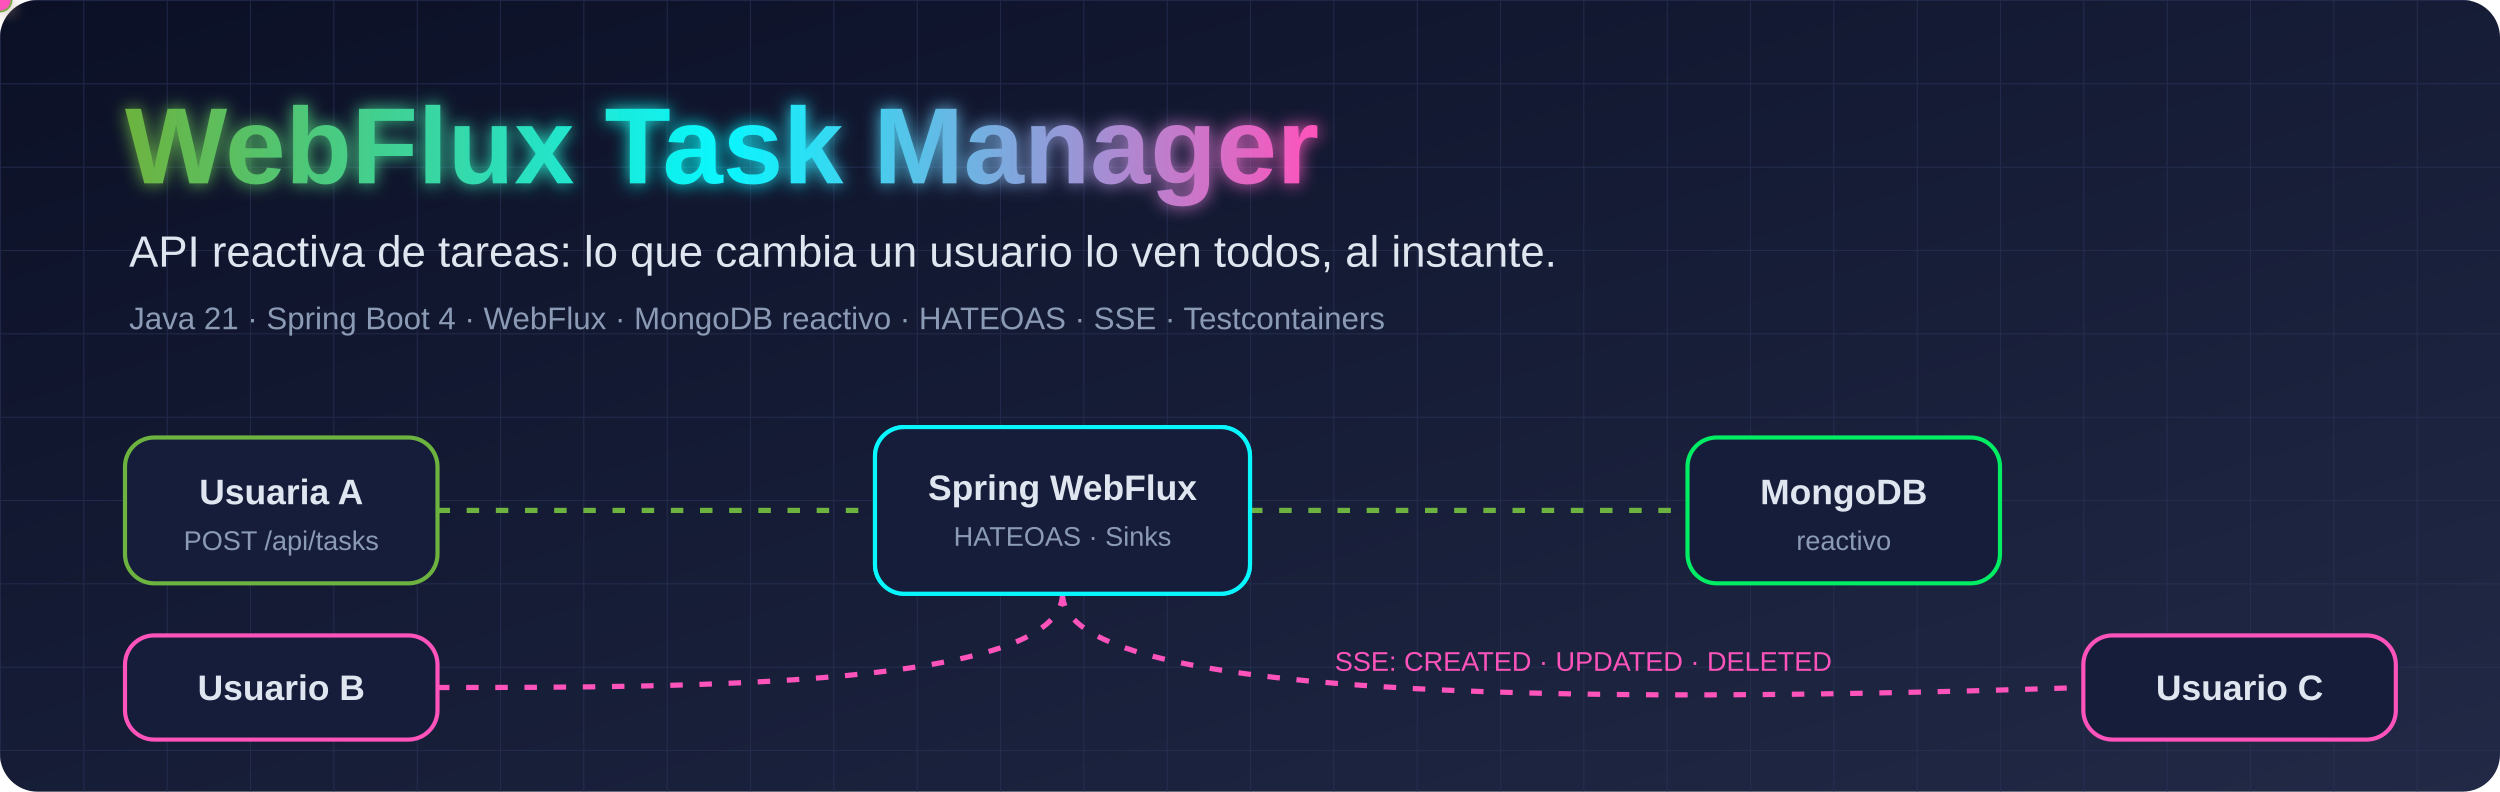
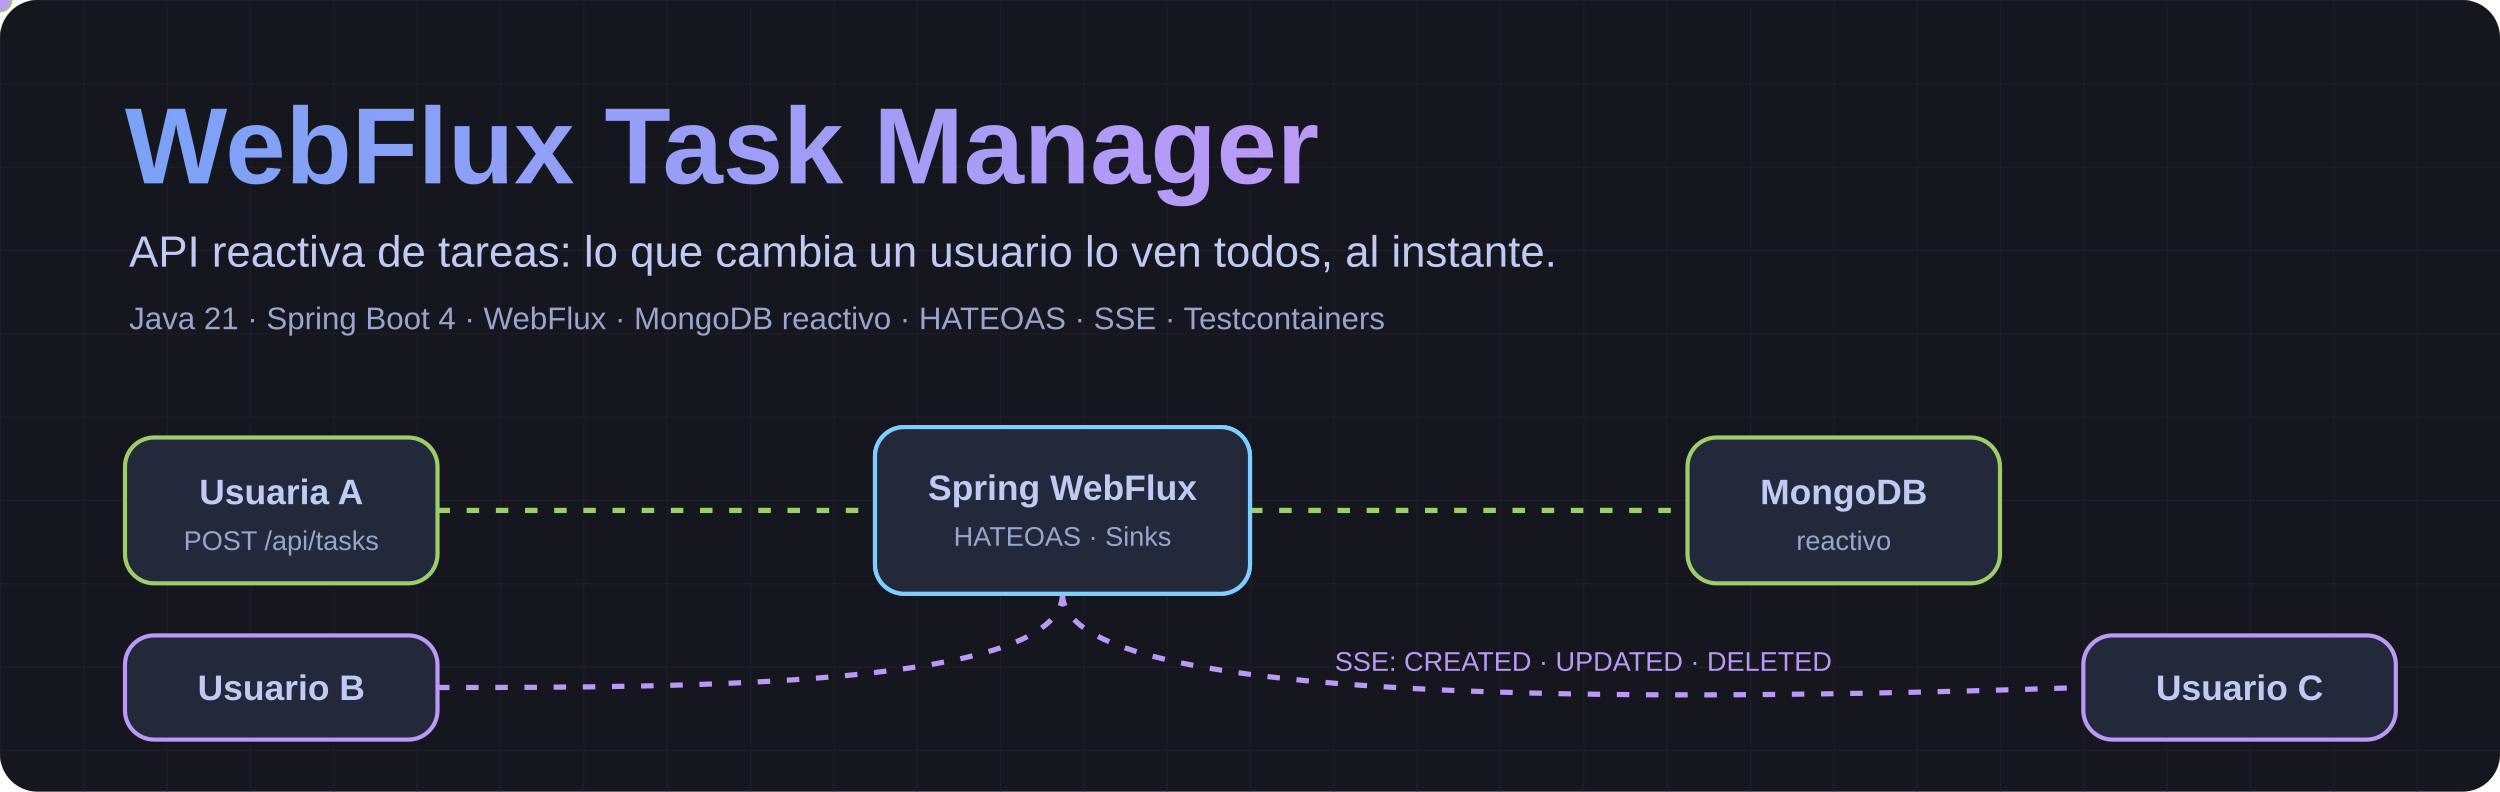
<svg xmlns="http://www.w3.org/2000/svg" viewBox="0 0 1200 380" width="1200" height="380" font-family="'Segoe UI', 'Helvetica Neue', Arial, sans-serif">
  <defs>
    <linearGradient id="bg" x1="0" y1="0" x2="1" y2="1">
-       <stop offset="0" stop-color="#0B1026" />
-       <stop offset="1" stop-color="#212946" />
+       <stop offset="0" stop-color="#16161E" />
+       <stop offset="1" stop-color="#16161E" />
    </linearGradient>
    <linearGradient id="title" x1="0" x2="1">
-       <stop offset="0" stop-color="#6DB33F" />
-       <stop offset="0.5" stop-color="#08F7FE" />
-       <stop offset="1" stop-color="#FE53BB" />
+       <stop offset="0" stop-color="#7AA2F7" />
+       <stop offset="1" stop-color="#BB9AF7" />
    </linearGradient>
-     <filter id="glow" x="-50%" y="-50%" width="200%" height="200%">
-       <feGaussianBlur stdDeviation="4" result="b" />
-       <feMerge>
-         <feMergeNode in="b" />
-         <feMergeNode in="SourceGraphic" />
-       </feMerge>
-     </filter>
    <pattern id="grid" width="40" height="40" patternUnits="userSpaceOnUse">
-       <path d="M40 0H0V40" fill="none" stroke="#2A3459" stroke-width="1" />
+       <path d="M40 0H0V40" fill="none" stroke="#1F2335" stroke-width="1" />
    </pattern>
    <style>
-       .node { fill: #161D3A; stroke-width: 2; }
-       .label { fill: #E0E6F0; font-size: 17px; font-weight: 600; text-anchor: middle; }
-       .sub { fill: #8C9BB5; font-size: 13px; text-anchor: middle; }
+       .node { fill: #24283B; stroke-width: 2; }
+       .label { fill: #C0CAF5; font-size: 17px; font-weight: 600; text-anchor: middle; }
+       .sub { fill: #9AA5CE; font-size: 13px; text-anchor: middle; }
      .flow { fill: none; stroke-width: 2.5; stroke-dasharray: 6 8; animation: dash 1.2s linear infinite; }
      @keyframes dash { to { stroke-dashoffset: -28; } }
      .ping { animation: ping 3s ease-out infinite; transform-box: fill-box; transform-origin: center; }
      @keyframes ping { 0% { opacity: .9; transform: scale(1); } 70%, 100% { opacity: 0; transform: scale(1.35); } }
    </style>
  </defs>
  <rect width="1200" height="380" rx="18" fill="url(#bg)" />
  <rect width="1200" height="380" rx="18" fill="url(#grid)" opacity="0.6" />
-   <text x="60" y="88" font-size="52" font-weight="800" fill="url(#title)" filter="url(#glow)">WebFlux Task Manager</text>
-   <text x="62" y="128" font-size="21" fill="#E0E6F0">API reactiva de tareas: lo que cambia un usuario lo ven todos, al instante.</text>
-   <text x="62" y="158" font-size="15" fill="#8C9BB5">Java 21 · Spring Boot 4 · WebFlux · MongoDB reactivo · HATEOAS · SSE · Testcontainers</text>
-   <path class="flow" stroke="#6DB33F" d="M210 245 H420" />
-   <path class="flow" stroke="#6DB33F" d="M600 245 H810" />
-   <g filter="url(#glow)">
-     <circle r="6" fill="#6DB33F">
+   <text x="60" y="88" font-size="52" font-weight="800" fill="url(#title)">WebFlux Task Manager</text>
+   <text x="62" y="128" font-size="21" fill="#C0CAF5">API reactiva de tareas: lo que cambia un usuario lo ven todos, al instante.</text>
+   <text x="62" y="158" font-size="15" fill="#9AA5CE">Java 21 · Spring Boot 4 · WebFlux · MongoDB reactivo · HATEOAS · SSE · Testcontainers</text>
+   <path class="flow" stroke="#9ECE6A" d="M210 245 H420" />
+   <path class="flow" stroke="#9ECE6A" d="M600 245 H810" />
+   <g>
+     <circle r="6" fill="#9ECE6A">
      <animateMotion dur="2.4s" repeatCount="indefinite" path="M210 245 H420 M600 245 H810" />
    </circle>
  </g>
-   <path class="flow" stroke="#FE53BB" d="M510 285 C 510 330, 330 330, 210 330" />
-   <path class="flow" stroke="#FE53BB" d="M510 285 C 510 330, 700 340, 1000 330" />
-   <g filter="url(#glow)">
-     <circle r="5" fill="#FE53BB">
+   <path class="flow" stroke="#BB9AF7" d="M510 285 C 510 330, 330 330, 210 330" />
+   <path class="flow" stroke="#BB9AF7" d="M510 285 C 510 330, 700 340, 1000 330" />
+   <g>
+     <circle r="5" fill="#BB9AF7">
      <animateMotion dur="2.4s" begin="1.2s" repeatCount="indefinite" path="M510 285 C 510 330, 330 330, 210 330" />
    </circle>
-     <circle r="5" fill="#FE53BB">
+     <circle r="5" fill="#BB9AF7">
      <animateMotion dur="2.4s" begin="1.2s" repeatCount="indefinite" path="M510 285 C 510 330, 700 340, 1000 330" />
    </circle>
  </g>
-   <rect class="node" x="60" y="210" width="150" height="70" rx="14" stroke="#6DB33F" />
+   <rect class="node" x="60" y="210" width="150" height="70" rx="14" stroke="#9ECE6A" />
  <text class="label" x="135" y="242">Usuaria A</text>
  <text class="sub" x="135" y="264">POST /api/tasks</text>
-   <rect class="node" x="60" y="305" width="150" height="50" rx="14" stroke="#FE53BB" />
+   <rect class="node" x="60" y="305" width="150" height="50" rx="14" stroke="#BB9AF7" />
  <text class="label" x="135" y="336">Usuario B</text>
-   <rect class="node ping" x="420" y="205" width="180" height="80" rx="14" stroke="#08F7FE" />
-   <rect class="node" x="420" y="205" width="180" height="80" rx="14" stroke="#08F7FE" />
+   <rect class="node ping" x="420" y="205" width="180" height="80" rx="14" stroke="#7DCFFF" />
+   <rect class="node" x="420" y="205" width="180" height="80" rx="14" stroke="#7DCFFF" />
  <text class="label" x="510" y="240">Spring WebFlux</text>
  <text class="sub" x="510" y="262">HATEOAS · Sinks</text>
-   <rect class="node" x="810" y="210" width="150" height="70" rx="14" stroke="#00ED64" />
+   <rect class="node" x="810" y="210" width="150" height="70" rx="14" stroke="#9ECE6A" />
  <text class="label" x="885" y="242">MongoDB</text>
  <text class="sub" x="885" y="264">reactivo</text>
-   <rect class="node" x="1000" y="305" width="150" height="50" rx="14" stroke="#FE53BB" />
+   <rect class="node" x="1000" y="305" width="150" height="50" rx="14" stroke="#BB9AF7" />
  <text class="label" x="1075" y="336">Usuario C</text>
-   <text x="760" y="322" font-size="13" fill="#FE53BB" text-anchor="middle">SSE: CREATED · UPDATED · DELETED</text>
+   <text x="760" y="322" font-size="13" fill="#BB9AF7" text-anchor="middle">SSE: CREATED · UPDATED · DELETED</text>
</svg>
